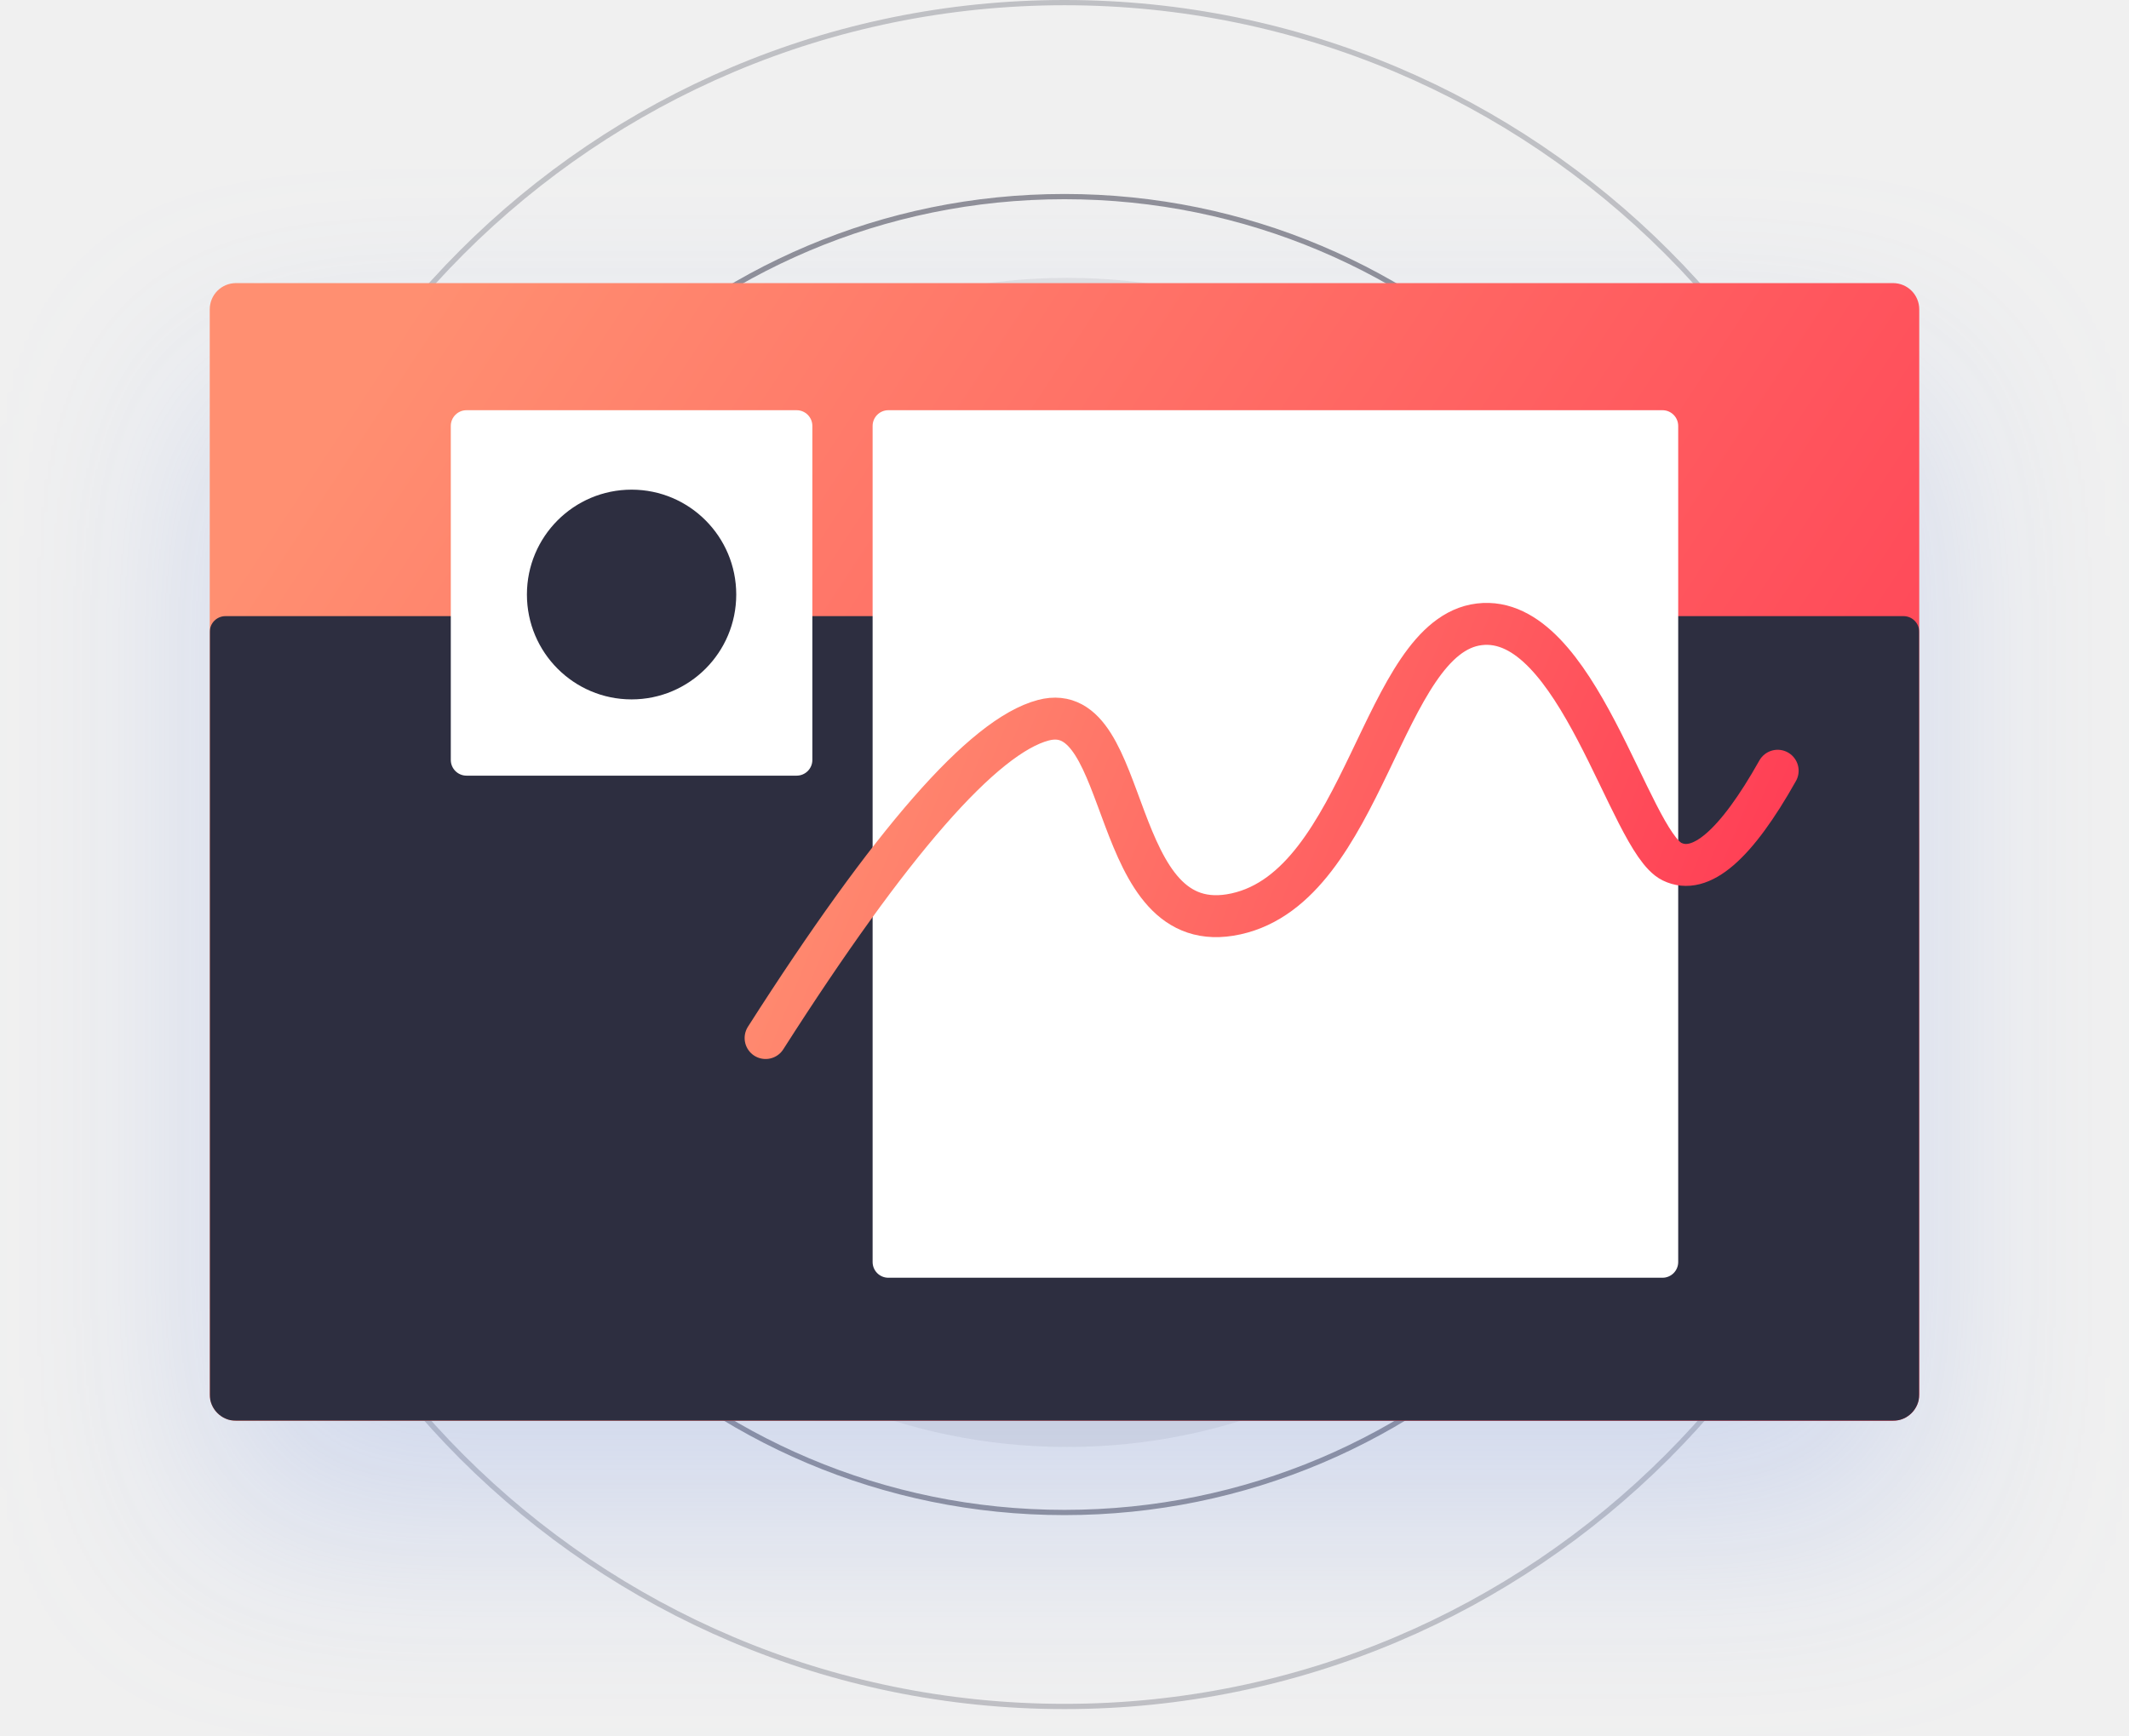
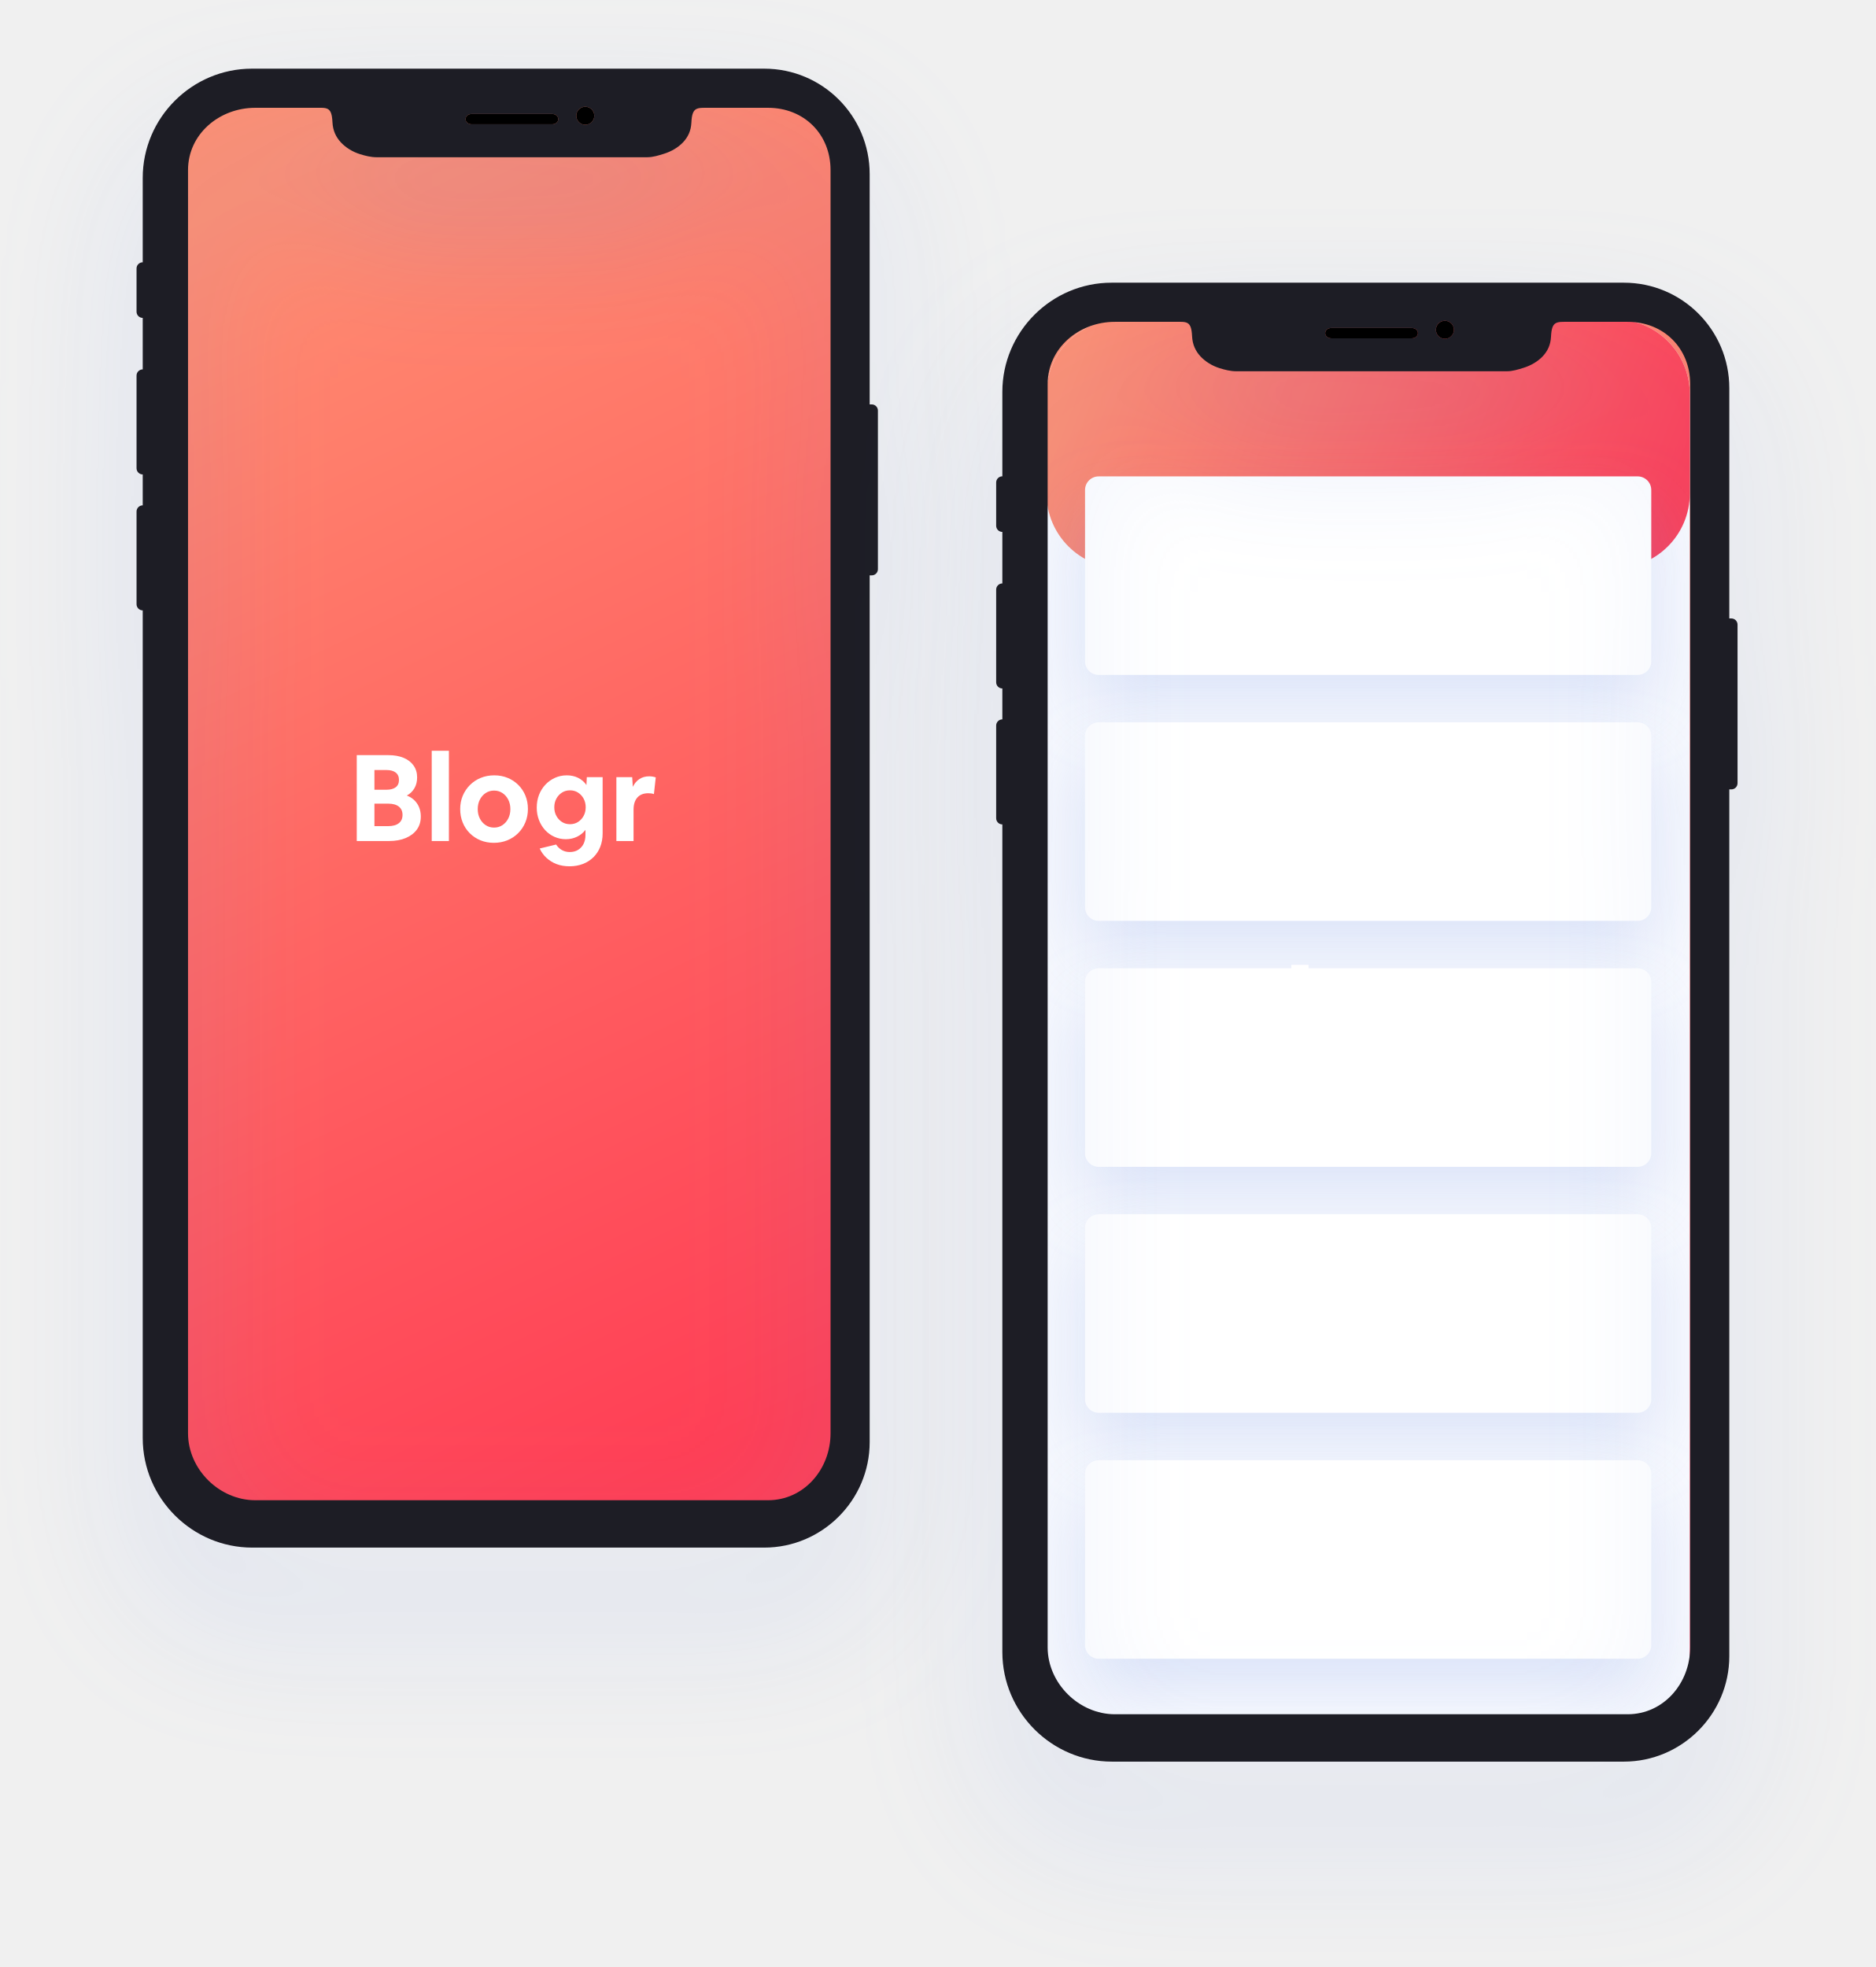
- <svg xmlns="http://www.w3.org/2000/svg" xmlns:xlink="http://www.w3.org/1999/xlink" width="406" height="331">
+ <svg xmlns="http://www.w3.org/2000/svg" xmlns:xlink="http://www.w3.org/1999/xlink" width="552" height="579">
  <defs>
-     <linearGradient x1="0%" y1="27.846%" x2="100%" y2="72.154%" id="c">
-       <stop stop-color="#FF8F71" offset="0%" />
-       <stop stop-color="#FF3E55" offset="100%" />
-     </linearGradient>
-     <linearGradient x1="0%" y1="41.623%" x2="100%" y2="58.377%" id="e">
-       <stop stop-color="#FF8F71" offset="0%" />
-       <stop stop-color="#FF3E55" offset="100%" />
-     </linearGradient>
-     <filter x="-21.5%" y="-23%" width="142.9%" height="164.5%" filterUnits="objectBoundingBox" id="b">
+     <filter x="-32.1%" y="-11.5%" width="164.2%" height="132.2%" filterUnits="objectBoundingBox" id="b">
      <feOffset dy="20" in="SourceAlpha" result="shadowOffsetOuter1" />
      <feGaussianBlur stdDeviation="20" in="shadowOffsetOuter1" result="shadowBlurOuter1" />
      <feColorMatrix values="0 0 0 0 0.422 0 0 0 0 0.554 0 0 0 0 0.894 0 0 0 0.243 0" in="shadowBlurOuter1" />
    </filter>
-     <rect id="a" x="0" y="0" width="326" height="217" rx="5" />
+     <filter x="-21%" y="-42.8%" width="142%" height="219.8%" filterUnits="objectBoundingBox" id="e">
+       <feOffset dy="10" in="SourceAlpha" result="shadowOffsetOuter1" />
+       <feGaussianBlur stdDeviation="10" in="shadowOffsetOuter1" result="shadowBlurOuter1" />
+       <feColorMatrix values="0 0 0 0 0.422 0 0 0 0 0.554 0 0 0 0 0.894 0 0 0 0.243 0" in="shadowBlurOuter1" />
+     </filter>
+     <filter x="-21%" y="-42.8%" width="142%" height="219.8%" filterUnits="objectBoundingBox" id="g">
+       <feOffset dy="10" in="SourceAlpha" result="shadowOffsetOuter1" />
+       <feGaussianBlur stdDeviation="10" in="shadowOffsetOuter1" result="shadowBlurOuter1" />
+       <feColorMatrix values="0 0 0 0 0.422 0 0 0 0 0.554 0 0 0 0 0.894 0 0 0 0.243 0" in="shadowBlurOuter1" />
+     </filter>
+     <filter x="-21%" y="-42.8%" width="142%" height="219.8%" filterUnits="objectBoundingBox" id="i">
+       <feOffset dy="10" in="SourceAlpha" result="shadowOffsetOuter1" />
+       <feGaussianBlur stdDeviation="10" in="shadowOffsetOuter1" result="shadowBlurOuter1" />
+       <feColorMatrix values="0 0 0 0 0.422 0 0 0 0 0.554 0 0 0 0 0.894 0 0 0 0.243 0" in="shadowBlurOuter1" />
+     </filter>
+     <filter x="-21%" y="-42.8%" width="142%" height="219.8%" filterUnits="objectBoundingBox" id="k">
+       <feOffset dy="10" in="SourceAlpha" result="shadowOffsetOuter1" />
+       <feGaussianBlur stdDeviation="10" in="shadowOffsetOuter1" result="shadowBlurOuter1" />
+       <feColorMatrix values="0 0 0 0 0.422 0 0 0 0 0.554 0 0 0 0 0.894 0 0 0 0.243 0" in="shadowBlurOuter1" />
+     </filter>
+     <filter x="-21%" y="-42.8%" width="142%" height="219.8%" filterUnits="objectBoundingBox" id="m">
+       <feOffset dy="10" in="SourceAlpha" result="shadowOffsetOuter1" />
+       <feGaussianBlur stdDeviation="10" in="shadowOffsetOuter1" result="shadowBlurOuter1" />
+       <feColorMatrix values="0 0 0 0 0.422 0 0 0 0 0.554 0 0 0 0 0.894 0 0 0 0.243 0" in="shadowBlurOuter1" />
+     </filter>
+     <filter x="-32.1%" y="-11.5%" width="164.2%" height="132.2%" filterUnits="objectBoundingBox" id="o">
+       <feOffset dy="20" in="SourceAlpha" result="shadowOffsetOuter1" />
+       <feGaussianBlur stdDeviation="20" in="shadowOffsetOuter1" result="shadowBlurOuter1" />
+       <feColorMatrix values="0 0 0 0 0.422 0 0 0 0 0.554 0 0 0 0 0.894 0 0 0 0.243 0" in="shadowBlurOuter1" />
+     </filter>
+     <rect id="f" x="0" y="0" width="166.649" height="58.441" rx="4" />
+     <rect id="h" x="0" y="72.397" width="166.649" height="58.441" rx="4" />
+     <rect id="j" x="0" y="144.794" width="166.649" height="58.441" rx="4" />
+     <rect id="l" x="0" y="217.192" width="166.649" height="58.441" rx="4" />
+     <rect id="n" x="0" y="289.589" width="166.649" height="58.441" rx="4" />
+     <linearGradient x1="38.371%" y1="0%" x2="61.629%" y2="100%" id="a">
+       <stop stop-color="#FF8F71" offset="0%" />
+       <stop stop-color="#FF3E55" offset="100%" />
+     </linearGradient>
+     <linearGradient x1="0%" y1="42.512%" x2="100%" y2="57.488%" id="d">
+       <stop stop-color="#FF8F71" offset="0%" />
+       <stop stop-color="#FF3E55" offset="100%" />
+     </linearGradient>
+     <path d="M204.442 401.894c0 10.587-7.815 19.708-18.398 19.708H35.126c-10.584 0-19.786-9.121-19.786-19.708V30.059c0-10.587 9.202-18.327 19.786-18.327h17.447c3.689 0 5.051-.422 5.275 4.255.116 2.43 1.007 4.318 2.435 5.881 1.426 1.534 3.39 2.794 5.646 3.501 1.531.48 3.236.914 4.861.914h79.751c1.626 0 3.33-.534 4.861-1.013 2.258-.707 4.22-1.887 5.647-3.392 1.428-1.535 2.319-3.344 2.434-5.773.223-4.676 1.587-4.373 5.276-4.373h17.285c10.583 0 18.398 7.74 18.398 18.327v371.835zM98.847 13.55h23.637c1.004 0 1.819.622 1.819 1.515 0 .893-.815 1.516-1.819 1.516H98.847c-1.005 0-1.818-.623-1.818-1.516s.813-1.515 1.818-1.515zm36.063.522a2.653 2.653 0 11-5.306 0 2.653 2.653 0 015.306 0zm81.048 84.968V31.254c0-17.144-13.893-31.042-31.032-31.042H34.148c-17.677 0-32.142 14.47-32.142 32.155v24.839a1.819 1.819 0 00-1.819 1.818v12.733a1.82 1.82 0 001.819 1.82v15.157a1.82 1.82 0 00-1.819 1.82v27.284a1.82 1.82 0 001.819 1.818v9.095a1.82 1.82 0 00-1.819 1.818v27.285a1.82 1.82 0 001.819 1.82V403.29c0 17.74 14.509 32.257 32.243 32.257h150.677c17.067 0 31.032-13.97 31.032-31.043v-255.14h.605a1.819 1.819 0 001.82-1.819v-46.685c0-1.005-.814-1.82-1.82-1.82h-.605z" id="c" />
+     <path d="M204.442 401.894c0 10.587-7.815 19.708-18.398 19.708H35.126c-10.584 0-19.786-9.121-19.786-19.708V30.059c0-10.587 9.202-18.327 19.786-18.327h17.447c3.689 0 5.051-.422 5.275 4.255.116 2.43 1.007 4.318 2.435 5.881 1.426 1.534 3.39 2.794 5.646 3.501 1.531.48 3.236.914 4.861.914h79.751c1.626 0 3.33-.534 4.861-1.013 2.258-.707 4.22-1.887 5.647-3.392 1.428-1.535 2.319-3.344 2.434-5.773.223-4.676 1.587-4.373 5.276-4.373h17.285c10.583 0 18.398 7.74 18.398 18.327v371.835zM98.847 13.55h23.637c1.004 0 1.819.622 1.819 1.515 0 .893-.815 1.516-1.819 1.516H98.847c-1.005 0-1.818-.623-1.818-1.516s.813-1.515 1.818-1.515zm36.063.522a2.653 2.653 0 11-5.306 0 2.653 2.653 0 015.306 0zm81.048 84.968V31.254c0-17.144-13.893-31.042-31.032-31.042H34.148c-17.677 0-32.142 14.47-32.142 32.155v24.839a1.819 1.819 0 00-1.819 1.818v12.733a1.82 1.82 0 001.819 1.82v15.157a1.82 1.82 0 00-1.819 1.82v27.284a1.82 1.82 0 001.819 1.818v9.095a1.82 1.82 0 00-1.819 1.818v27.285a1.82 1.82 0 001.819 1.82V403.29c0 17.74 14.509 32.257 32.243 32.257h150.677c17.067 0 31.032-13.97 31.032-31.043v-255.14h.605a1.819 1.819 0 001.82-1.819v-46.685c0-1.005-.814-1.82-1.82-1.82h-.605z" id="p" />
  </defs>
  <g fill="none" fill-rule="evenodd">
-     <g transform="translate(40)">
-       <rect fill="#2D2E40" opacity=".08" transform="matrix(1 0 0 -1 0 329)" x="52" y="53" width="223" height="223" rx="111.5" />
-       <rect stroke="#2D2E40" opacity=".5" transform="matrix(1 0 0 -1 0 326)" x="37.5" y="37.5" width="251" height="251" rx="125.5" />
-       <rect stroke="#2D2E40" opacity=".25" transform="matrix(1 0 0 -1 0 326)" x=".5" y=".5" width="325" height="325" rx="162.5" />
+     <g transform="translate(40 20)">
+       <rect fill="url(#a)" x="8" y="5" width="204" height="423" rx="22" />
+       <path d="M65 227.56v-25.278h9.316c1.734 0 3.232.267 4.496.8 1.264.535 2.239 1.294 2.925 2.28.686.984 1.03 2.141 1.03 3.47 0 1.21-.266 2.273-.795 3.187a5.63 5.63 0 01-2.24 2.154c1.3.498 2.312 1.287 3.034 2.367s1.083 2.356 1.083 3.828c0 1.471-.385 2.74-1.155 3.809-.77 1.068-1.854 1.899-3.25 2.492s-3.045.89-4.947.89H65zm5.2-20.9v5.804h3.539c1.18 0 2.088-.243 2.726-.73.638-.487.957-1.205.957-2.154 0-.95-.32-1.673-.957-2.172-.638-.498-1.547-.747-2.726-.747h-3.54zm0 16.52h4.044c1.348 0 2.39-.285 3.124-.854.734-.57 1.101-1.389 1.101-2.457 0-1.068-.367-1.887-1.101-2.456-.735-.57-1.776-.855-3.124-.855H70.2v6.622zm16.863 4.38V201h5.056v26.56h-5.056zm18.272.533c-1.42 0-2.732-.249-3.936-.747a9.577 9.577 0 01-3.142-2.083 9.438 9.438 0 01-2.076-3.151c-.494-1.21-.74-2.528-.74-3.952s.252-2.735.758-3.934a9.78 9.78 0 012.112-3.15 9.594 9.594 0 013.178-2.101c1.216-.499 2.546-.748 3.99-.748 1.42 0 2.733.25 3.936.748a9.577 9.577 0 013.142 2.083 9.482 9.482 0 012.076 3.133c.494 1.198.74 2.51.74 3.934 0 1.424-.252 2.741-.758 3.951a9.73 9.73 0 01-2.112 3.169 9.594 9.594 0 01-3.178 2.1c-1.216.499-2.546.748-3.99.748zm.072-4.486c.915 0 1.733-.237 2.456-.712.722-.474 1.293-1.121 1.715-1.94.421-.819.632-1.75.632-2.795 0-1.044-.211-1.976-.632-2.795-.422-.818-.993-1.465-1.715-1.94-.723-.475-1.541-.712-2.456-.712s-1.733.237-2.455.712c-.723.475-1.294 1.122-1.716 1.94-.42.82-.632 1.75-.632 2.795s.211 1.976.632 2.795c.422.819.993 1.466 1.716 1.94.722.475 1.54.712 2.455.712zm21.124 3.418a8.081 8.081 0 01-3.376-.712 8.295 8.295 0 01-2.726-1.976 9.246 9.246 0 01-1.806-2.955c-.433-1.127-.65-2.344-.65-3.649 0-1.353.223-2.605.668-3.756a9.131 9.131 0 011.878-3.008 8.894 8.894 0 012.817-2.012c1.07-.486 2.232-.73 3.484-.73 1.228 0 2.335.244 3.322.73a6.447 6.447 0 012.456 2.118l.108-2.314h4.658v16.555c0 1.448-.234 2.765-.704 3.952a8.774 8.774 0 01-2.004 3.062 8.961 8.961 0 01-3.087 1.976c-1.192.463-2.51.694-3.954.694-1.42 0-2.697-.22-3.828-.659a9.174 9.174 0 01-2.961-1.833 8.656 8.656 0 01-1.986-2.742l4.839-1.174a4.737 4.737 0 001.679 1.62c.686.391 1.462.587 2.329.587.939 0 1.751-.208 2.437-.623a4.283 4.283 0 001.607-1.745c.385-.747.578-1.62.578-2.616v-1.531a6.795 6.795 0 01-2.474 2.011c-.999.487-2.1.73-3.304.73zm1.228-4.415c.89 0 1.68-.22 2.365-.658a4.816 4.816 0 001.643-1.78c.41-.748.614-1.596.614-2.546 0-.95-.204-1.798-.614-2.545a4.816 4.816 0 00-1.643-1.78c-.686-.44-1.474-.66-2.365-.66-.89 0-1.679.22-2.365.66a4.816 4.816 0 00-1.643 1.78c-.41.747-.614 1.596-.614 2.545 0 .95.205 1.798.614 2.546.41.747.957 1.34 1.643 1.78.686.439 1.474.658 2.365.658zm13.65 4.95V208.76h4.658l.18 2.848c.482-.996 1.132-1.762 1.95-2.296.819-.534 1.782-.801 2.89-.801.336 0 .673.03 1.01.089.337.06.638.137.903.231l-.542 4.914a3.86 3.86 0 00-.812-.196 6.647 6.647 0 00-.849-.054c-1.396 0-2.467.422-3.213 1.264-.747.843-1.12 2.035-1.12 3.578v9.221h-5.055z" fill="#FFF" fill-rule="nonzero" />
+       <use fill="#000" filter="url(#b)" xlink:href="#c" />
+       <use fill="#1D1D25" xlink:href="#c" />
+       <path d="M122.484 13.55H98.847c-1.005 0-1.819.624-1.819 1.517 0 .892.814 1.515 1.82 1.515h23.636c1.005 0 1.82-.623 1.82-1.515 0-.893-.815-1.517-1.82-1.517M132.258 11.42a2.653 2.653 0 10.002 5.306 2.653 2.653 0 00-.002-5.306" fill="#000" />
    </g>
-     <g transform="translate(40 54)">
-       <mask id="d" fill="#fff">
-         <use xlink:href="#a" />
-       </mask>
-       <g fill-rule="nonzero">
-         <use fill="#000" filter="url(#b)" xlink:href="#a" />
-         <use fill="url(#c)" xlink:href="#a" />
+     <g transform="translate(293 83)">
+       <rect fill="url(#a)" x="8" y="5" width="204" height="423" rx="22" />
+       <rect fill="#FFF" x="15" y="11" width="189.335" height="414.321" rx="22" />
+       <rect fill="url(#d)" x="15" y="11" width="189.335" height="73.269" rx="22" />
+       <g transform="translate(26.343 57.23)">
+         <use fill="#000" filter="url(#e)" xlink:href="#f" />
+         <use fill="#FFF" xlink:href="#f" />
      </g>
-       <path d="M3 63.525h320a3 3 0 013 3V214a3 3 0 01-3 3H3a3 3 0 01-3-3V66.525a3 3 0 013-3z" fill="#2D2E40" fill-rule="nonzero" mask="url(#d)" />
-       <rect fill="#FFF" fill-rule="nonzero" mask="url(#d)" x="45.967" y="24.246" width="68.95" height="69.707" rx="3" />
-       <ellipse fill="#2D2E40" mask="url(#d)" cx="80.442" cy="59.402" rx="19.959" ry="20.003" />
-       <rect fill="#FFF" fill-rule="nonzero" mask="url(#d)" x="126.408" y="24.246" width="153.625" height="165.478" rx="3" />
+       <g transform="translate(26.343 57.23)">
+         <use fill="#000" filter="url(#g)" xlink:href="#h" />
+         <use fill="#FFF" xlink:href="#h" />
+       </g>
+       <g transform="translate(26.343 57.23)">
+         <use fill="#000" filter="url(#i)" xlink:href="#j" />
+         <use fill="#FFF" xlink:href="#j" />
+       </g>
+       <g transform="translate(26.343 57.23)">
+         <use fill="#000" filter="url(#k)" xlink:href="#l" />
+         <use fill="#FFF" xlink:href="#l" />
+       </g>
+       <g transform="translate(26.343 57.23)">
+         <use fill="#000" filter="url(#m)" xlink:href="#n" />
+         <use fill="#FFF" xlink:href="#n" />
+       </g>
+       <path d="M65 227.56v-25.278h9.316c1.734 0 3.232.267 4.496.8 1.264.535 2.239 1.294 2.925 2.28.686.984 1.03 2.141 1.03 3.47 0 1.21-.266 2.273-.795 3.187a5.63 5.63 0 01-2.24 2.154c1.3.498 2.312 1.287 3.034 2.367s1.083 2.356 1.083 3.828c0 1.471-.385 2.74-1.155 3.809-.77 1.068-1.854 1.899-3.25 2.492s-3.045.89-4.947.89H65zm5.2-20.9v5.804h3.539c1.18 0 2.088-.243 2.726-.73.638-.487.957-1.205.957-2.154 0-.95-.32-1.673-.957-2.172-.638-.498-1.547-.747-2.726-.747h-3.54zm0 16.52h4.044c1.348 0 2.39-.285 3.124-.854.734-.57 1.101-1.389 1.101-2.457 0-1.068-.367-1.887-1.101-2.456-.735-.57-1.776-.855-3.124-.855H70.2v6.622zm16.863 4.38V201h5.056v26.56h-5.056zm18.272.533c-1.42 0-2.732-.249-3.936-.747a9.577 9.577 0 01-3.142-2.083 9.438 9.438 0 01-2.076-3.151c-.494-1.21-.74-2.528-.74-3.952s.252-2.735.758-3.934a9.78 9.78 0 012.112-3.15 9.594 9.594 0 013.178-2.101c1.216-.499 2.546-.748 3.99-.748 1.42 0 2.733.25 3.936.748a9.577 9.577 0 013.142 2.083 9.482 9.482 0 012.076 3.133c.494 1.198.74 2.51.74 3.934 0 1.424-.252 2.741-.758 3.951a9.73 9.73 0 01-2.112 3.169 9.594 9.594 0 01-3.178 2.1c-1.216.499-2.546.748-3.99.748zm.072-4.486c.915 0 1.733-.237 2.456-.712.722-.474 1.293-1.121 1.715-1.94.421-.819.632-1.75.632-2.795 0-1.044-.211-1.976-.632-2.795-.422-.818-.993-1.465-1.715-1.94-.723-.475-1.541-.712-2.456-.712s-1.733.237-2.455.712c-.723.475-1.294 1.122-1.716 1.94-.42.82-.632 1.75-.632 2.795s.211 1.976.632 2.795c.422.819.993 1.466 1.716 1.94.722.475 1.54.712 2.455.712zm21.124 3.418a8.081 8.081 0 01-3.376-.712 8.295 8.295 0 01-2.726-1.976 9.246 9.246 0 01-1.806-2.955c-.433-1.127-.65-2.344-.65-3.649 0-1.353.223-2.605.668-3.756a9.131 9.131 0 011.878-3.008 8.894 8.894 0 012.817-2.012c1.07-.486 2.232-.73 3.484-.73 1.228 0 2.335.244 3.322.73a6.447 6.447 0 012.456 2.118l.108-2.314h4.658v16.555c0 1.448-.234 2.765-.704 3.952a8.774 8.774 0 01-2.004 3.062 8.961 8.961 0 01-3.087 1.976c-1.192.463-2.51.694-3.954.694-1.42 0-2.697-.22-3.828-.659a9.174 9.174 0 01-2.961-1.833 8.656 8.656 0 01-1.986-2.742l4.839-1.174a4.737 4.737 0 001.679 1.62c.686.391 1.462.587 2.329.587.939 0 1.751-.208 2.437-.623a4.283 4.283 0 001.607-1.745c.385-.747.578-1.62.578-2.616v-1.531a6.795 6.795 0 01-2.474 2.011c-.999.487-2.1.73-3.304.73zm1.228-4.415c.89 0 1.68-.22 2.365-.658a4.816 4.816 0 001.643-1.78c.41-.748.614-1.596.614-2.546 0-.95-.204-1.798-.614-2.545a4.816 4.816 0 00-1.643-1.78c-.686-.44-1.474-.66-2.365-.66-.89 0-1.679.22-2.365.66a4.816 4.816 0 00-1.643 1.78c-.41.747-.614 1.596-.614 2.545 0 .95.205 1.798.614 2.546.41.747.957 1.34 1.643 1.78.686.439 1.474.658 2.365.658zm13.65 4.95V208.76h4.658l.18 2.848c.482-.996 1.132-1.762 1.95-2.296.819-.534 1.782-.801 2.89-.801.336 0 .673.03 1.01.089.337.06.638.137.903.231l-.542 4.914a3.86 3.86 0 00-.812-.196 6.647 6.647 0 00-.849-.054c-1.396 0-2.467.422-3.213 1.264-.747.843-1.12 2.035-1.12 3.578v9.221h-5.055z" fill="#FFF" fill-rule="nonzero" />
+       <g>
+         <use fill="#000" filter="url(#o)" xlink:href="#p" />
+         <use fill="#1D1D25" xlink:href="#p" />
+         <path d="M122.484 13.55H98.847c-1.005 0-1.819.624-1.819 1.517 0 .892.814 1.515 1.82 1.515h23.636c1.005 0 1.82-.623 1.82-1.515 0-.893-.815-1.517-1.82-1.517M132.258 11.42a2.653 2.653 0 10.002 5.306 2.653 2.653 0 00-.002-5.306" fill="#000" />
+       </g>
    </g>
-     <path d="M106 144c23.871-37.394 41.526-57.6 52.964-60.62 17.158-4.53 12.04 42.374 36.744 36.938 24.705-5.436 27.717-52.994 46.403-55.234 18.685-2.241 28.57 41.257 36.733 45.264 5.441 2.672 12.16-3.105 20.156-17.332" stroke="url(#e)" stroke-width="8" stroke-linecap="round" transform="translate(40 54)" />
  </g>
</svg>
